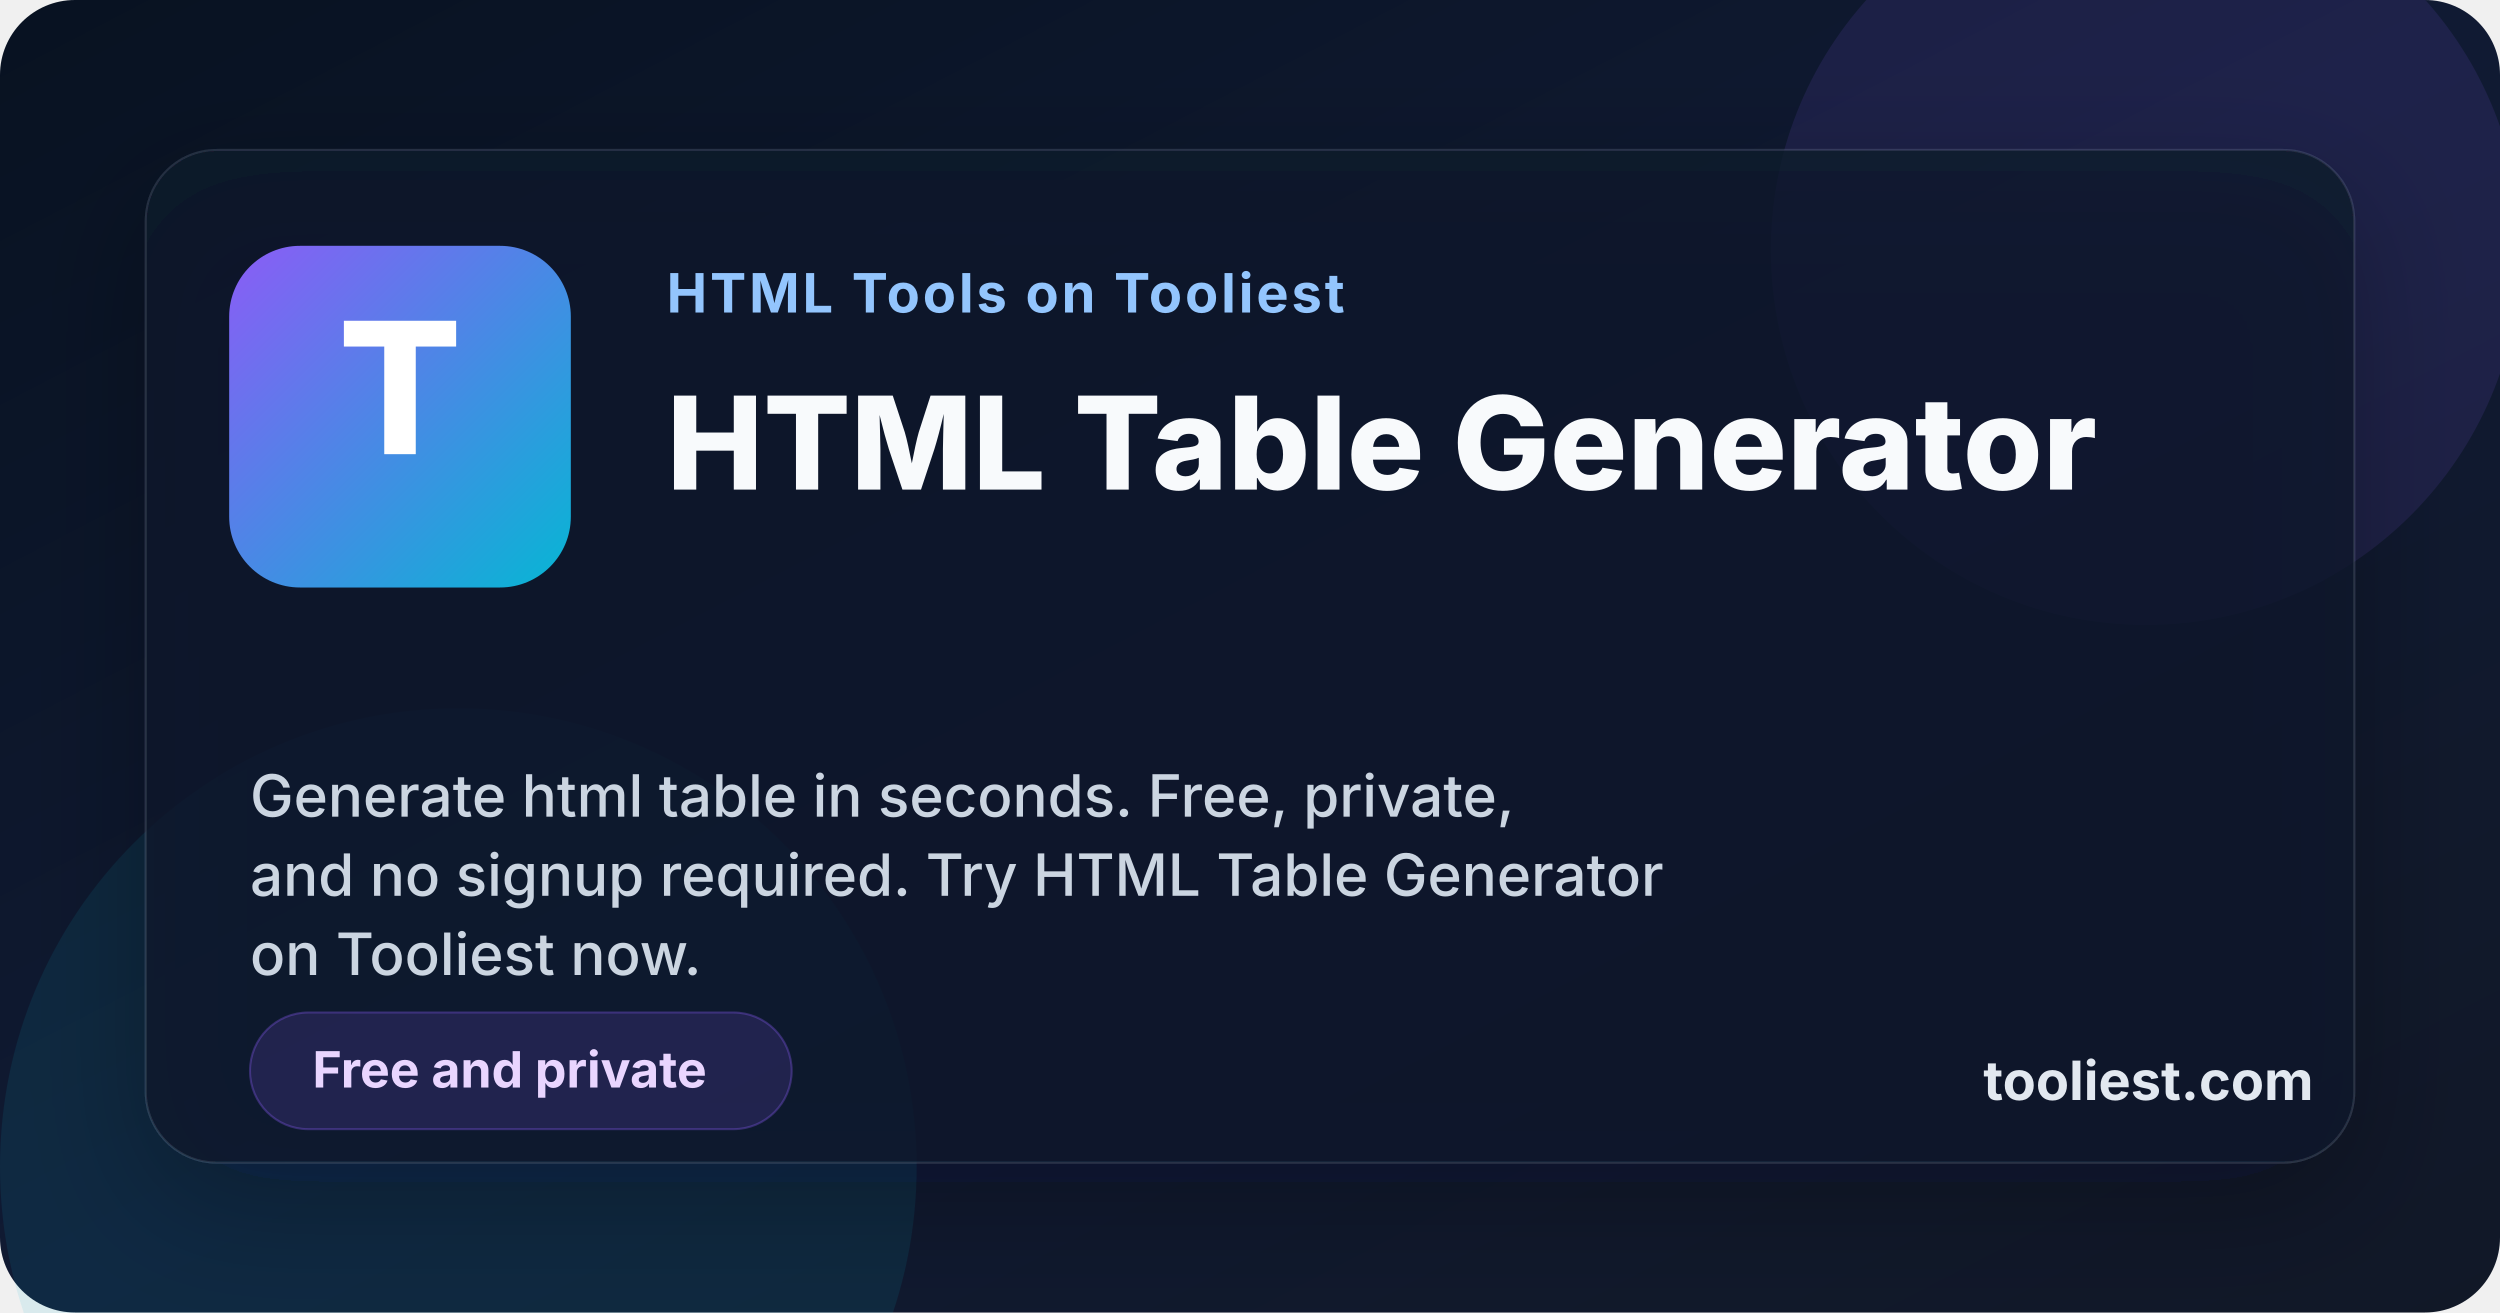
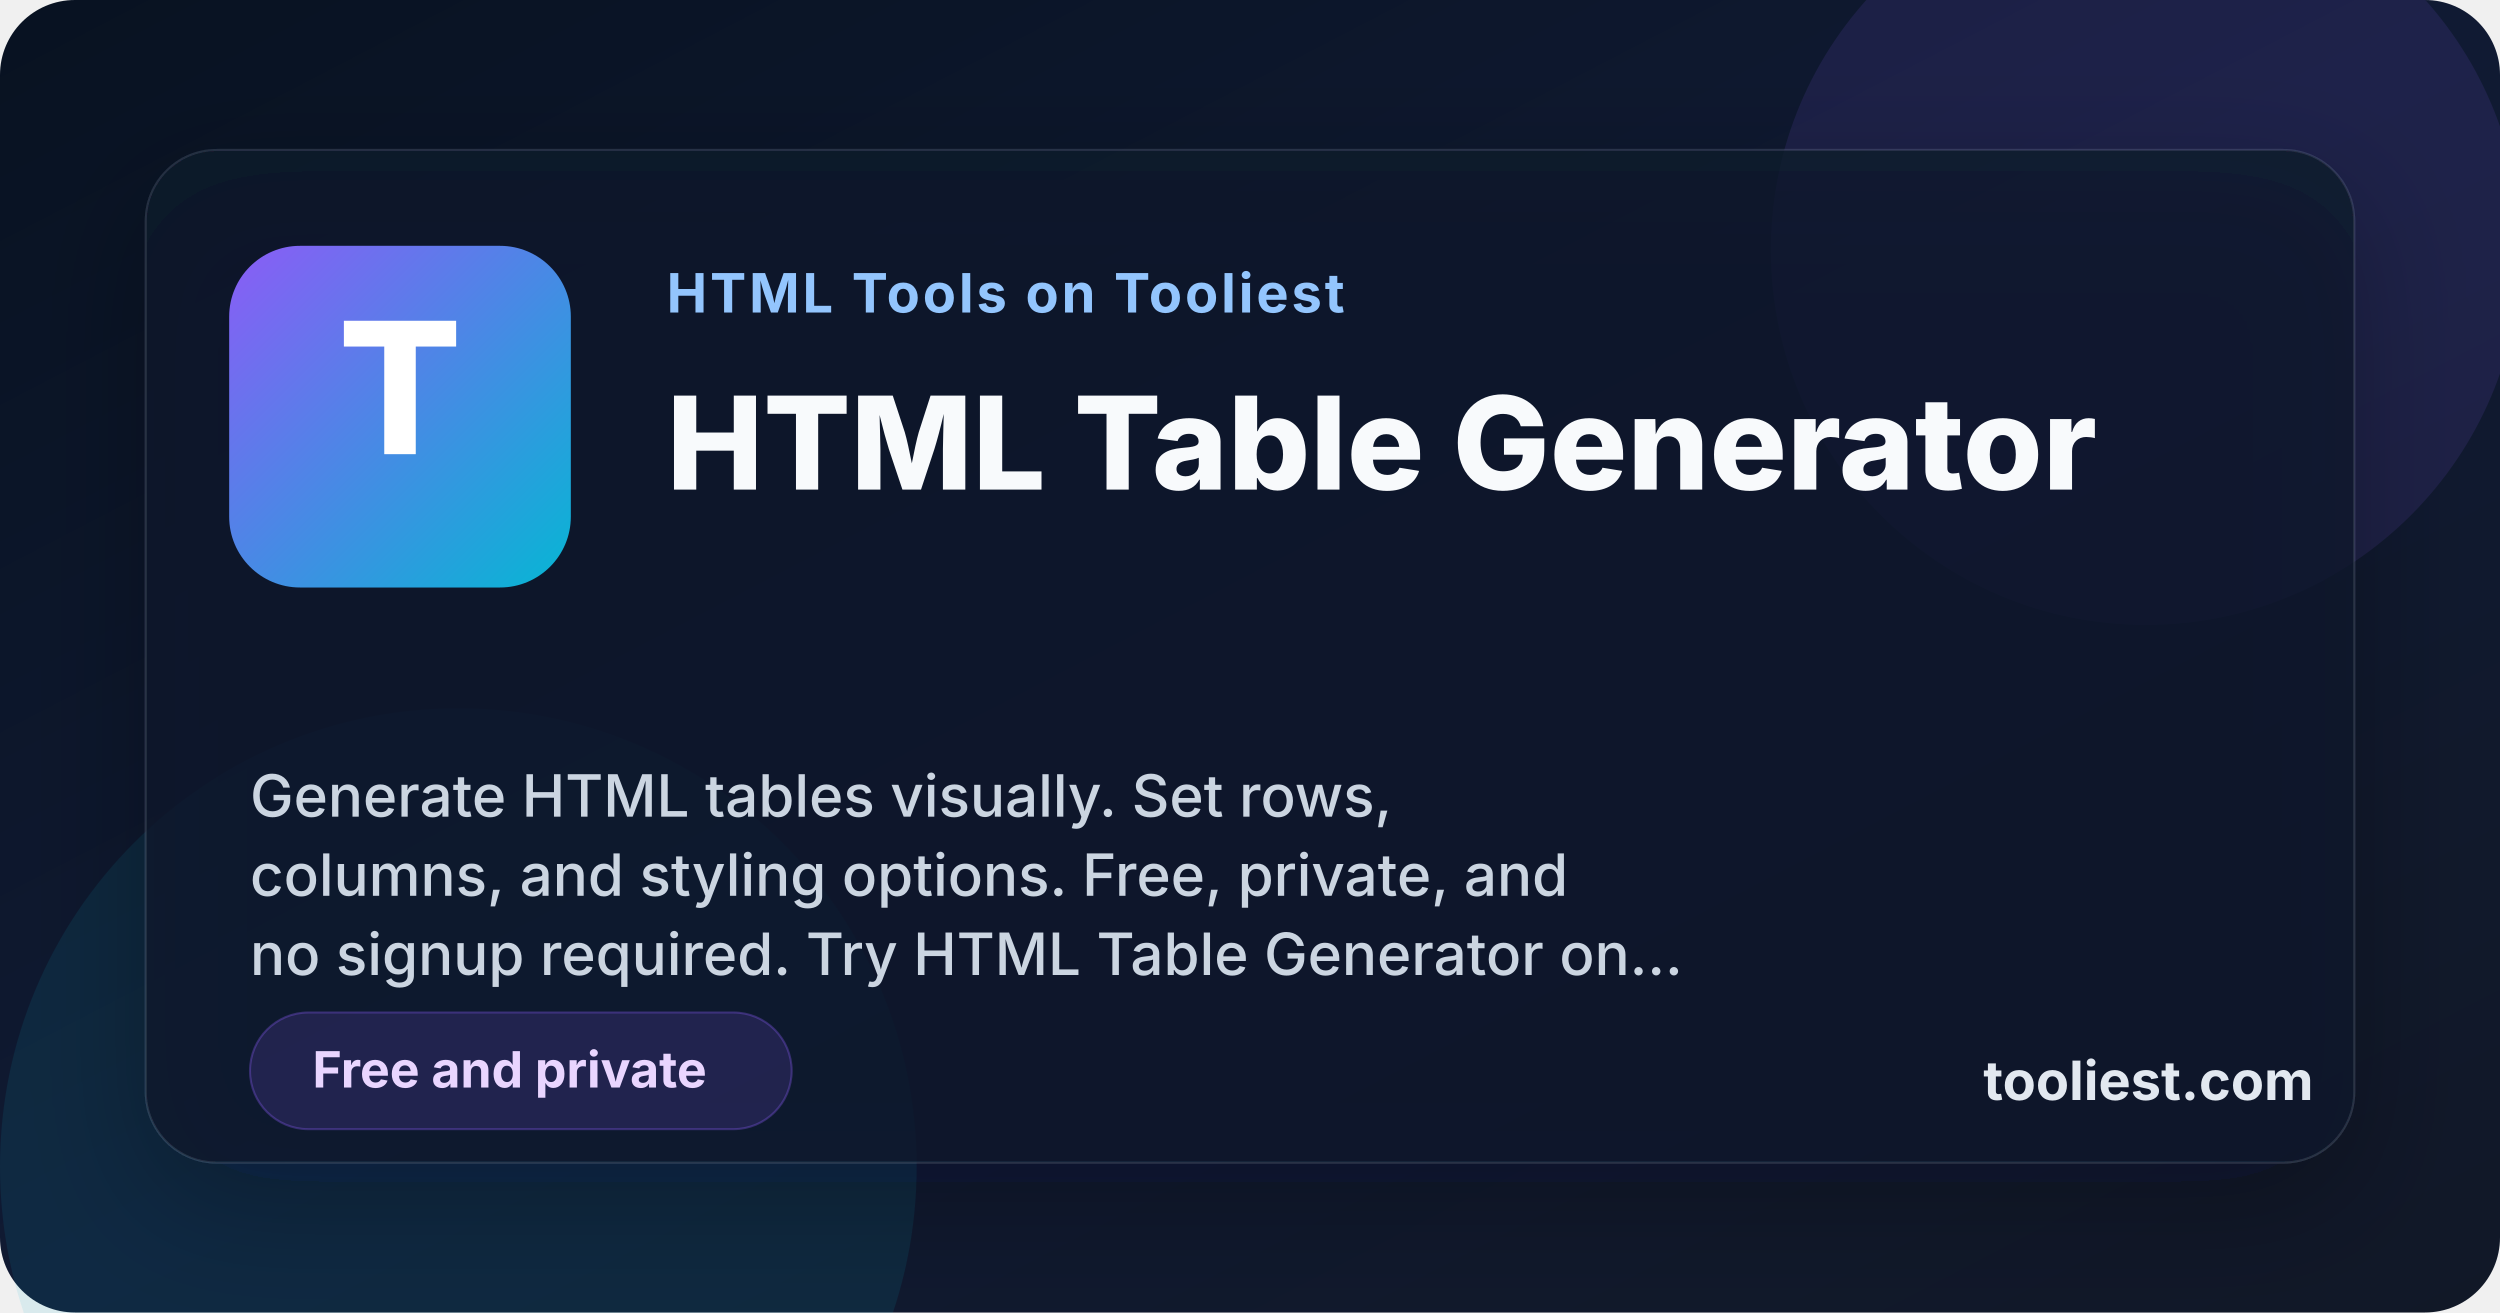
<svg xmlns="http://www.w3.org/2000/svg" width="1200" height="630" viewBox="0 0 1200 630" role="img" aria-labelledby="title desc">
  <defs>
    <linearGradient id="bg" x1="0%" x2="100%" y1="0%" y2="100%">
      <stop offset="0%" stop-color="#081221" />
      <stop offset="50%" stop-color="#101a33" />
      <stop offset="100%" stop-color="#111827" />
    </linearGradient>
    <linearGradient id="accent" x1="0%" x2="100%" y1="0%" y2="100%">
      <stop offset="0%" stop-color="#8b5cf6" />
      <stop offset="100%" stop-color="#06b6d4" />
    </linearGradient>
    <filter id="shadow" x="-20%" y="-20%" width="140%" height="140%">
      <feDropShadow dx="0" dy="20" stdDeviation="30" flood-color="#020617" flood-opacity="0.35" />
    </filter>
  </defs>
  <rect width="1200" height="630" fill="url(#bg)" rx="36" />
  <circle cx="1030" cy="120" r="180" fill="#8b5cf6" opacity="0.12" />
  <circle cx="220" cy="560" r="220" fill="#06b6d4" opacity="0.1" />
  <rect x="70" y="72" width="1060" height="486" rx="34" fill="rgba(15, 23, 42, 0.78)" stroke="rgba(148, 163, 184, 0.18)" filter="url(#shadow)" />
  <rect x="110" y="118" width="164" height="164" rx="34" fill="url(#accent)" />
  <text x="192" y="218" text-anchor="middle" font-family="Inter, Arial, sans-serif" font-size="88" font-weight="800" fill="#ffffff">T</text>
  <text x="320" y="150" font-family="Inter, Arial, sans-serif" font-size="26" font-weight="700" letter-spacing="1.4" fill="#93c5fd">HTML Tools on Tooliest</text>
  <text x="320" y="235" font-family="Inter, Arial, sans-serif" font-size="62" font-weight="800" fill="#f8fafc">HTML Table Generator</text>
-   <text x="120" y="392" font-family="Inter, Arial, sans-serif" font-size="28" font-weight="500" fill="#cbd5e1">Generate html table in seconds. Free, private,</text>
-   <text x="120" y="430" font-family="Inter, Arial, sans-serif" font-size="28" font-weight="500" fill="#cbd5e1">and no signup required. Try HTML Table Generator</text>
-   <text x="120" y="468" font-family="Inter, Arial, sans-serif" font-size="28" font-weight="500" fill="#cbd5e1">on Tooliest now.</text>
+   <text x="120" y="392" font-family="Inter, Arial, sans-serif" font-size="28" font-weight="500" fill="#cbd5e1">Generate HTML tables visually. Set rows,</text>
+   <text x="120" y="430" font-family="Inter, Arial, sans-serif" font-size="28" font-weight="500" fill="#cbd5e1">columns, and styling options. Free, private, and</text>
+   <text x="120" y="468" font-family="Inter, Arial, sans-serif" font-size="28" font-weight="500" fill="#cbd5e1">no signup required. Try HTML Table Generator on...</text>
  <rect x="120" y="486" width="260" height="56" rx="28" fill="rgba(139, 92, 246, 0.16)" stroke="rgba(139, 92, 246, 0.32)" />
  <text x="150" y="522" font-family="Inter, Arial, sans-serif" font-size="24" font-weight="700" fill="#e9d5ff">Free and private</text>
  <text x="952" y="528" font-family="Inter, Arial, sans-serif" font-size="26" font-weight="700" fill="#e2e8f0">tooliest.com</text>
</svg>
